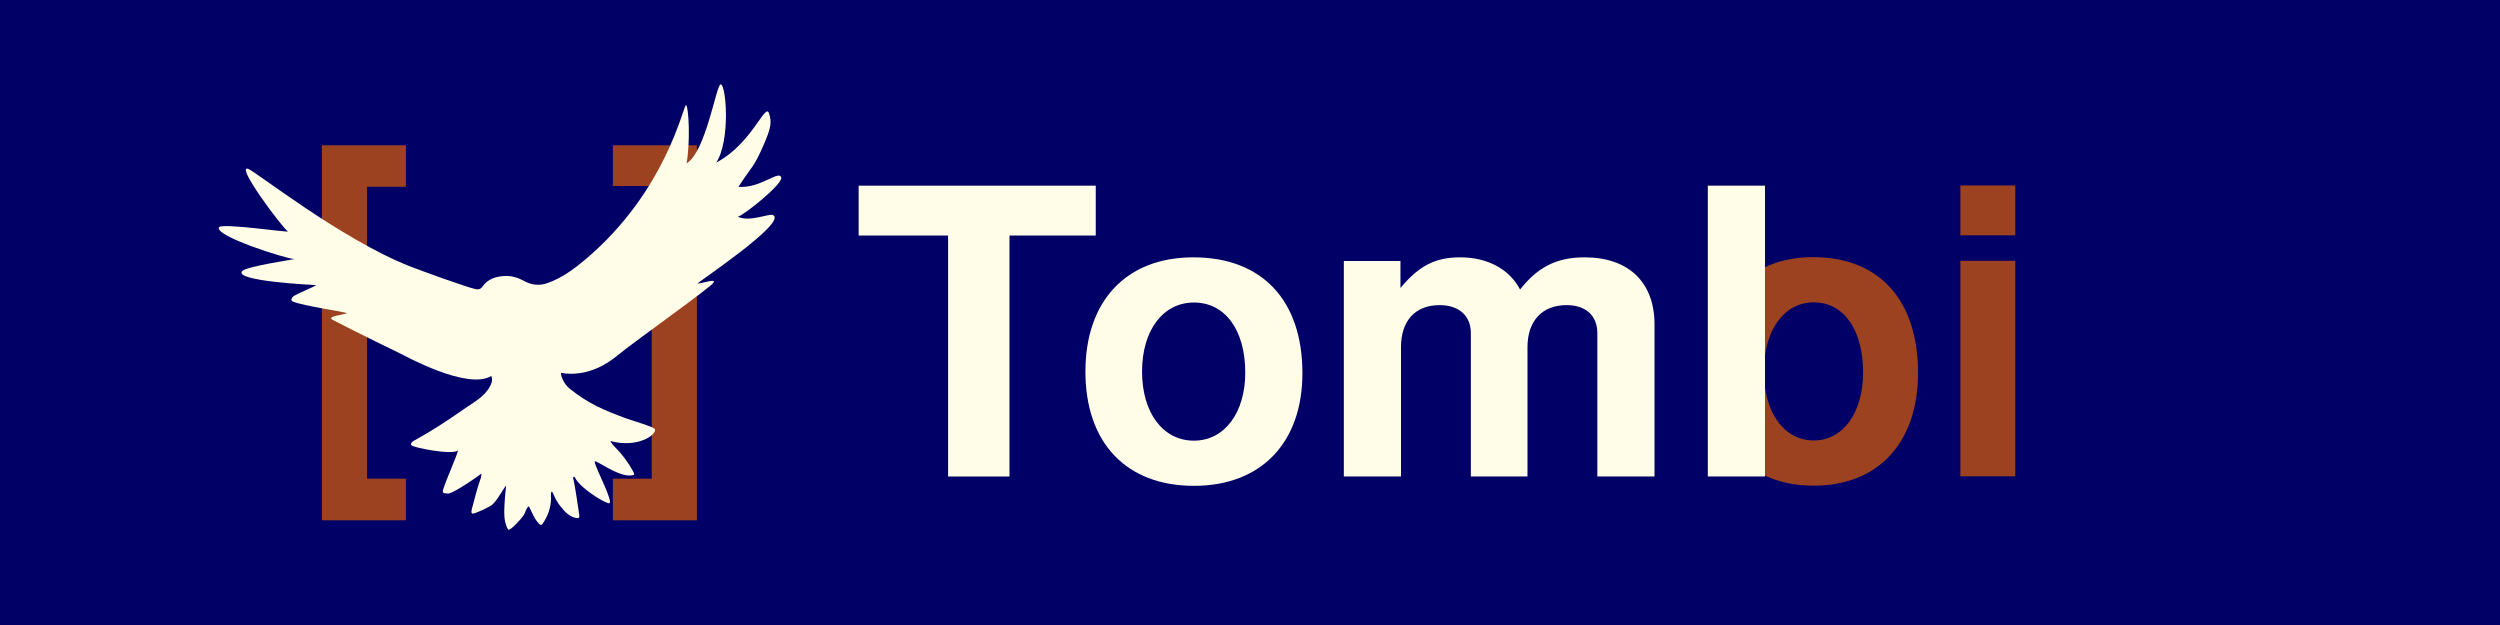
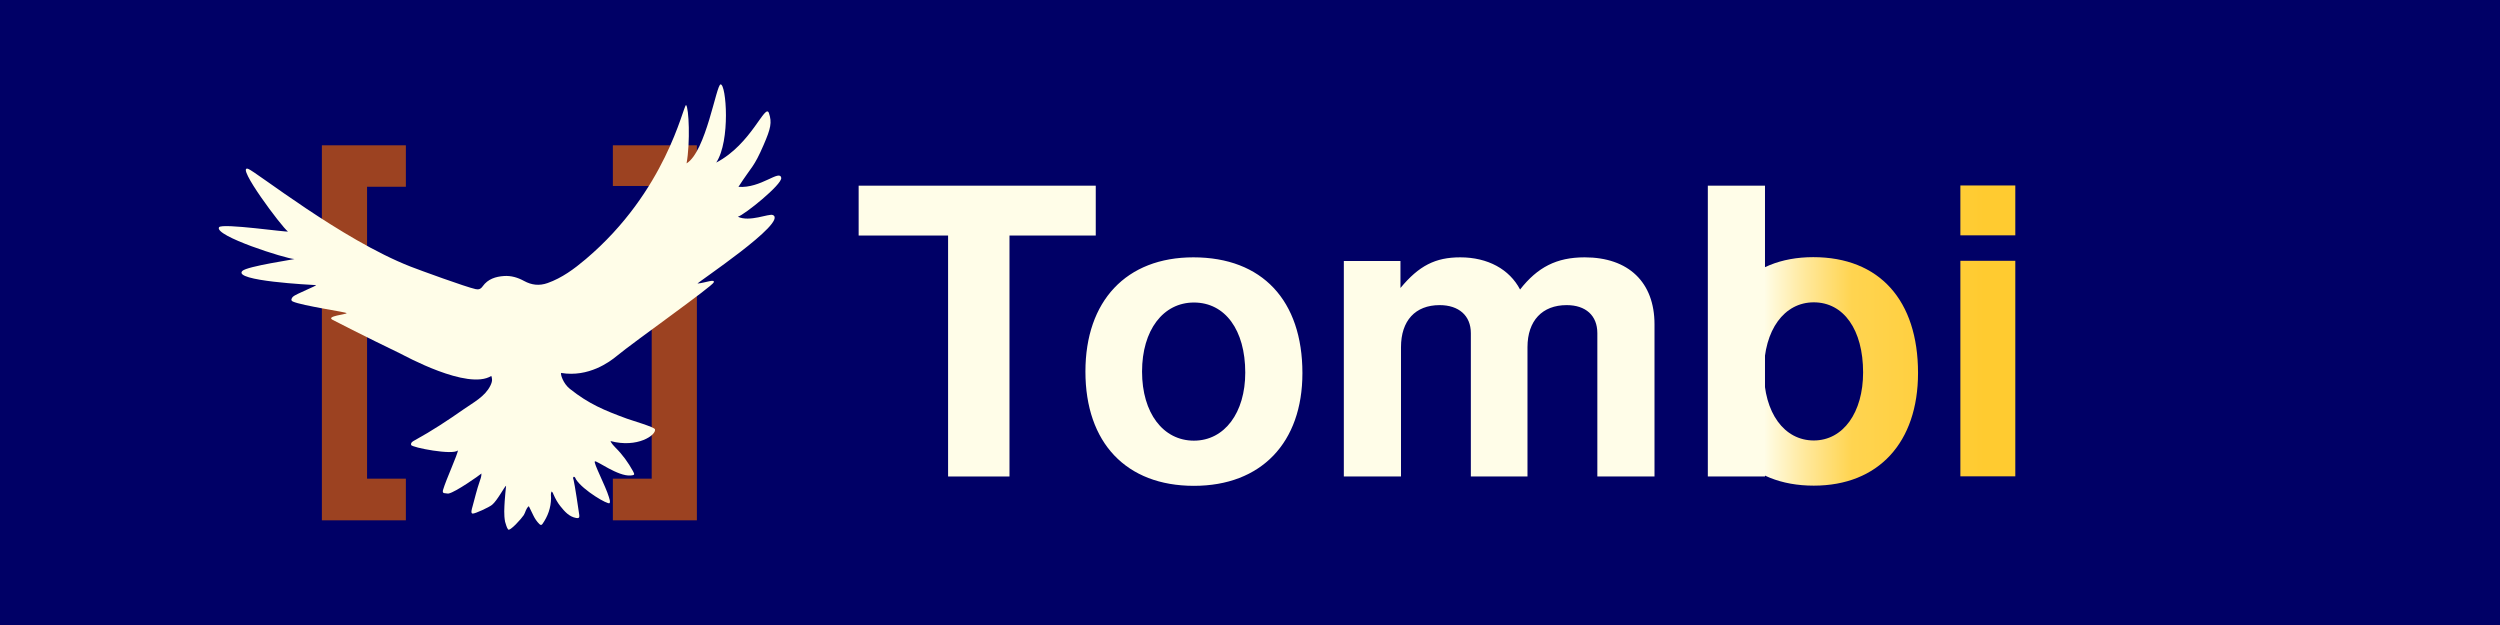
<svg xmlns="http://www.w3.org/2000/svg" width="100%" height="100%" viewBox="0 0 800 200" version="1.1" xml:space="preserve" style="fill-rule:evenodd;clip-rule:evenodd;stroke-linejoin:round;stroke-miterlimit:2;">
  <g transform="matrix(1.51273,0,0,0.858525,-2.86965,0.143586)">
    <rect x="1.897" y="-0.167" width="528.845" height="232.958" style="fill:rgb(0,0,102);" />
-   </g>
-   <g transform="matrix(1.00856,0,0,1.00856,131.954,-3.20241)">
-     <g transform="matrix(10.3281,0,0,10.5452,407.206,154.298)">
-       <text x="0px" y="0px" style="font-family:'Helvetica-Bold', 'Helvetica';font-weight:700;font-size:12px;fill:rgb(156,66,33);">oi</text>
-     </g>
-     <g transform="matrix(10.7472,0,0,10.5452,209.019,154.358)">
-       <text x="0px" y="0px" style="font-family:'Helvetica-Bold', 'Helvetica';font-weight:700;font-size:12px;fill:rgb(255,253,232);">oml</text>
-     </g>
-     <g transform="matrix(10.7472,0,0,10.5452,139.754,154.358)">
+     <g transform="matrix(7.16532,0,0,12.3881,182.302,177.436)">
+       <g transform="matrix(0.961004,0,0,1,24.8857,-0.00568979)">
+         <text x="0px" y="0px" style="font-family:'Helvetica-Bold', 'Helvetica';font-weight:700;font-size:12px;fill:url(#_Linear1);">oi</text>
+       </g>
+       <g transform="matrix(1,0,0,1,6.44493,0)">
+         <text x="0px" y="0px" style="font-family:'Helvetica-Bold', 'Helvetica';font-weight:700;font-size:12px;fill:rgb(255,253,232);">oml</text>
+       </g>
      <text x="0px" y="0px" style="font-family:'Helvetica-Bold', 'Helvetica';font-weight:700;font-size:12px;fill:rgb(255,253,232);">T</text>
    </g>
-   </g>
-   <g transform="matrix(2.20012,0,0,2.20012,142.569,23.4277)">
-     <g transform="matrix(4.15375,0,0,4.9461,-21.1003,53.6106)">
+     <g transform="matrix(6.04123,0,0,12.6752,65.4548,164.508)">
      <path d="M12.299,1.084L12.299,-7.523L10.939,-7.523L10.939,-8.719L13.881,-8.719L13.881,2.309L10.939,2.309L10.939,1.084L12.299,1.084Z" style="fill:rgb(156,66,33);fill-rule:nonzero;" />
      <path d="M3.691,-8.719L3.691,-7.5L2.332,-7.5L2.332,1.084L3.691,1.084L3.691,2.309L0.75,2.309L0.75,-8.719L3.691,-8.719Z" style="fill:rgb(156,66,33);fill-rule:nonzero;" />
    </g>
-     <g transform="matrix(0.0911527,0,0,0.0976489,-39.1848,-12.2739)">
+     <g transform="matrix(0.132573,0,0,0.250242,39.1526,-4.33294)">
      <path d="M524.898,793.744C522.809,783.244 523.687,773.083 524.303,762.958C524.761,755.434 525.737,747.942 526.513,740.123C524.155,741.133 512.485,762.295 504.072,768.641C499.287,772.251 477.066,781.902 473.159,781.646C469.494,781.405 471.924,774.612 473.053,770.757C476.675,758.392 479.788,746.036 484.253,734.006C485.631,730.295 487.227,726.608 487.211,721.925C483.62,724.906 445.991,749.614 434.892,751.739C433.021,752.097 430.958,751.303 428.982,751.291C425.495,751.27 425.045,749.147 425.843,746.594C430.879,730.479 449.89,692.263 449.572,687.433C442.363,695.151 375.923,683.208 374.972,679.435C373.985,675.522 378.31,673.698 381.332,672.148C408.052,658.443 433.607,642.757 458.698,626.334C474.21,616.181 492.819,607.411 501.438,591.047C505.208,583.89 504.315,580.446 502.946,576.591C465.3,598.576 363.219,545.655 358.256,543.488C352.353,540.911 294.562,514.701 249.714,493.055C238.088,487.444 272.389,484.969 272.026,483.066C271.723,481.476 201.144,472.107 186.208,465.751C182.003,463.962 184.664,460.354 186.423,458.594C190.18,454.835 226.704,441.542 223.001,441.321C215.362,440.867 89.92,435.172 105.652,420.219C113.129,413.111 191.89,402.569 188.582,402.453C175.085,401.981 60.262,368.003 68.441,355.155C72.694,348.473 181.659,363.557 178.257,361.329C168.87,355.18 94.258,262.096 114.76,268.065C126.166,271.385 263.821,373.557 374.383,413.842C389.178,419.232 462.36,444.131 477.712,447.252C482.492,448.223 485.77,447.52 489.162,443.09C497.558,432.127 509.923,428.637 523.131,427.776C534.559,427.03 545.073,429.967 555.299,435.184C567.18,441.246 579.362,442.69 592.751,438.248C615.735,430.623 635.066,417.287 653.662,402.6C781.851,301.351 808.633,175.194 813.663,173.037C818.229,177.079 820.544,228.917 814.489,260.007C845.634,242.243 861.939,142.417 868.824,142.322C877.819,142.199 884.814,226.354 861.806,258.807C918.423,231.313 940.146,168.995 945.986,185.267C950.929,199.041 948.908,207.801 937.559,232.281C921.54,266.833 919.117,263.302 897.291,294.936C933.023,297.545 963.354,268.366 965.537,281.608C967.136,291.299 906.754,336.744 896.354,339.488C915.201,347.772 945.614,334.497 952.028,336.9C978.279,346.738 828.343,439.37 832.112,439C845.127,437.721 859.845,431.753 857.918,437.162C855.817,443.061 730.724,525.523 703.047,546.937C692.023,555.466 658.249,579.028 614.317,572.138C613.085,574.046 617.433,587.769 628.264,595.825C658.575,618.371 683.512,627.973 719.249,640.211C728.191,643.273 763.228,652.677 764.106,656.146C766.252,664.618 736.131,684.362 693.207,673.608C693.896,676.503 699.599,682.057 701.264,683.593C712.258,693.733 721.287,705.427 728.894,718.256C732.136,723.723 731.601,724.37 725.363,724.874C704.916,726.526 670.695,701.958 668.16,703.884C665.531,705.882 685.162,740.213 690.605,757.081C691.572,760.078 693.115,763.957 691.618,766.046C689.565,768.914 649.297,747.118 638.104,730.716C637.124,729.279 636.933,727.145 634.713,726.705C632.39,728.138 633.775,729.935 634.238,731.557C635.927,737.48 642.203,776.101 643.323,784.003C643.885,787.965 642.088,788.816 638.35,788.185C627.101,786.286 619.982,778.621 613.101,770.597C608.63,765.382 605.169,759.497 602.243,753.288C601.498,751.705 601.091,749.834 599.056,748.702C597.324,752.085 598.304,755.448 598.264,758.641C598.082,773.092 593.064,785.752 584.494,797.176C582.729,799.529 580.961,798.447 579.431,797.032C575.606,793.496 572.568,789.336 570.169,784.708C567.74,780.022 565.287,775.348 562.804,770.591C557.948,774.139 557.565,779.745 554.72,783.907C551.38,788.794 532.387,808.807 529.635,805.167C527.181,801.923 526.401,797.888 524.898,793.744" style="fill:rgb(255,253,232);fill-rule:nonzero;" />
    </g>
  </g>
+   <defs>
+     <linearGradient id="_Linear1" x1="0" y1="0" x2="1" y2="0" gradientUnits="userSpaceOnUse" gradientTransform="matrix(-6.77537,8.12661e-16,-8.29744e-16,-6.63588,8.86208,-3.23797)">
+       <stop offset="0" style="stop-color:rgb(255,203,48);stop-opacity:1" />
+       <stop offset="0.6" style="stop-color:rgb(255,212,80);stop-opacity:1" />
+       <stop offset="0.81" style="stop-color:rgb(255,232,155);stop-opacity:1" />
+       <stop offset="1" style="stop-color:rgb(255,253,232);stop-opacity:1" />
+     </linearGradient>
+   </defs>
</svg>
